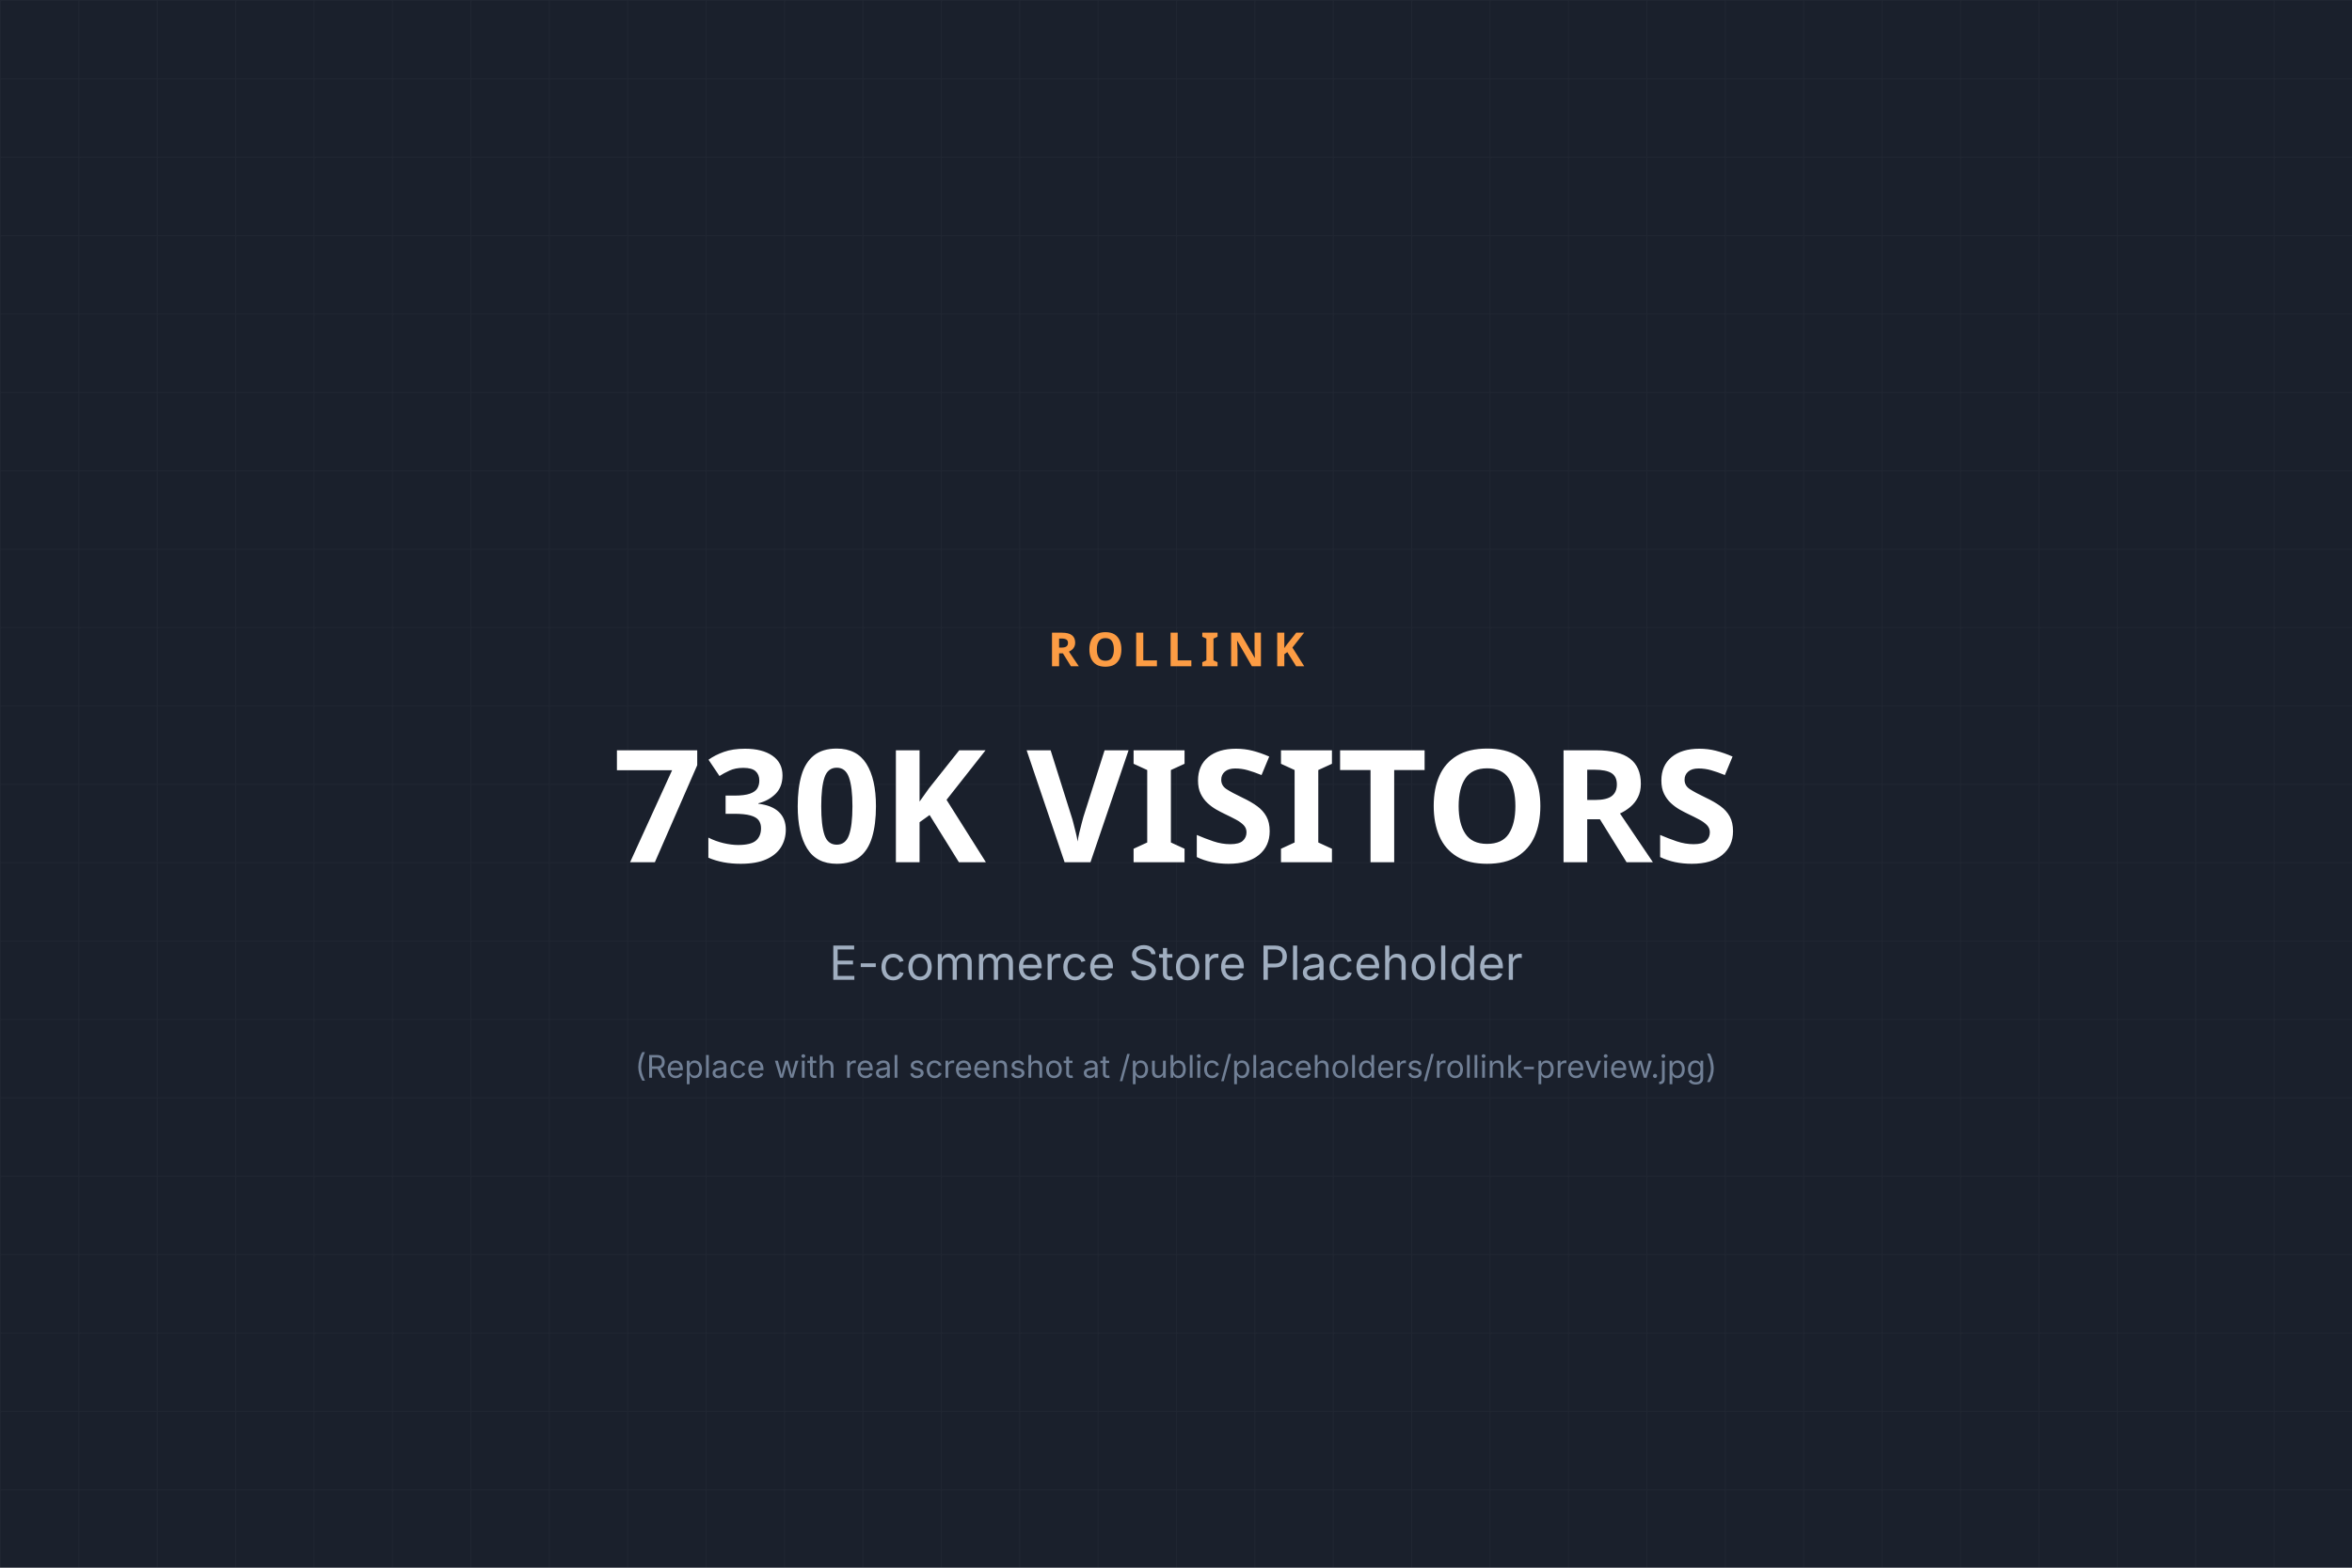
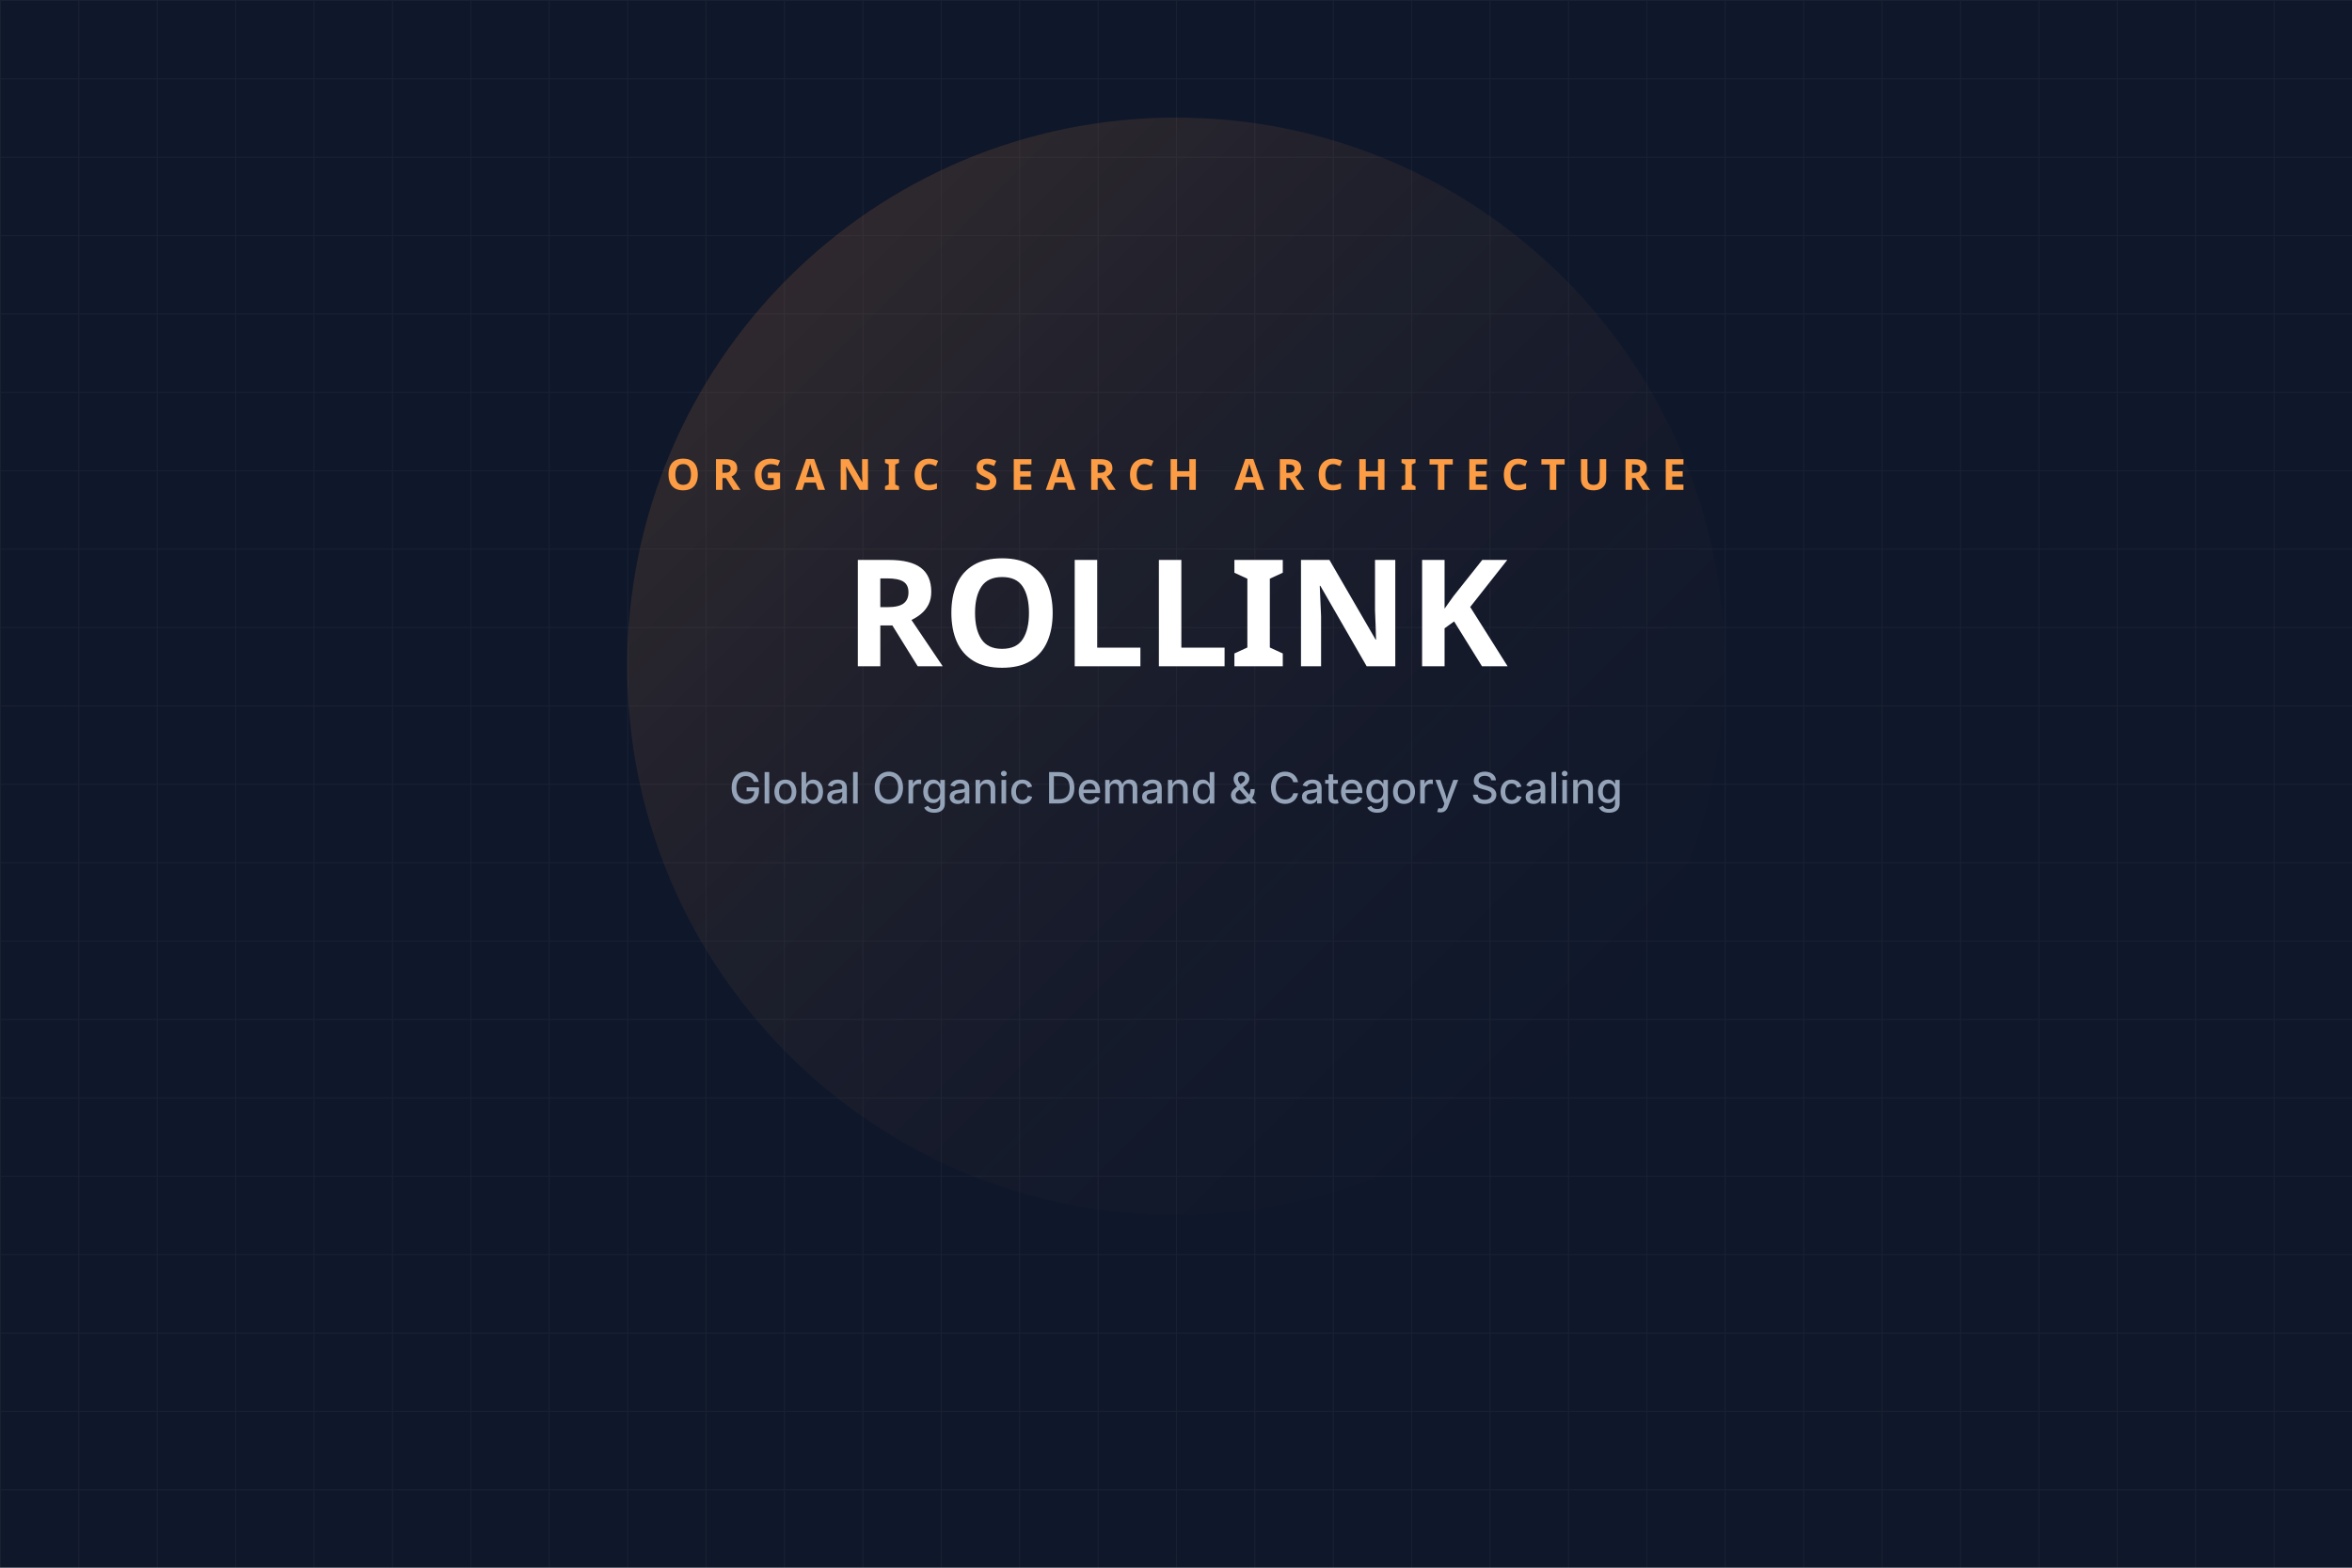
<svg xmlns="http://www.w3.org/2000/svg" viewBox="0 0 1200 800" width="100%" height="100%">
-   <rect width="1200" height="800" fill="#1A202C" />
+   <rect width="1200" height="800" fill="#0F172A" />
  <defs>
    <pattern id="grid" width="40" height="40" patternUnits="userSpaceOnUse">
-       <path d="M 40 0 L 0 0 0 40" fill="none" stroke="rgba(255, 255, 255, 0.03)" stroke-width="1" />
+       <path d="M 40 0 L 0 0 0 40" fill="none" stroke="rgba(255, 255, 255, 0.04)" stroke-width="1" />
    </pattern>
+     <linearGradient id="brand-grad-rollink" x1="0%" y1="0%" x2="100%" y2="100%">
+       <stop offset="0%" stop-color="#FC9C44" stop-opacity="0.18" />
+       <stop offset="100%" stop-color="#0F172A" stop-opacity="0" />
+     </linearGradient>
  </defs>
  <rect width="1200" height="800" fill="url(#grid)" />
-   <text x="600" y="340" font-family="'Space Grotesk', sans-serif" font-size="24" fill="#FC9C44" font-weight="bold" letter-spacing="4" text-anchor="middle">ROLLINK</text>
-   <text x="600" y="440" font-family="'Space Grotesk', sans-serif" font-size="80" fill="#FFFFFF" font-weight="bold" text-anchor="middle">730K VISITORS</text>
-   <text x="600" y="500" font-family="'Inter', sans-serif" font-size="24" fill="#A0AEC0" text-anchor="middle">E-commerce Store Placeholder</text>
-   <text x="600" y="550" font-family="'Inter', sans-serif" font-size="16" fill="#718096" text-anchor="middle">(Replace with real screenshot at /public/placeholders/rollink-preview.jpg)</text>
+   <circle cx="600" cy="340" r="280" fill="url(#brand-grad-rollink)" />
+   <text x="600" y="250" font-family="'Space Grotesk', sans-serif" font-size="22" fill="#FC9C44" font-weight="bold" letter-spacing="6" text-anchor="middle">ORGANIC SEARCH ARCHITECTURE</text>
+   <text x="600" y="340" font-family="'Space Grotesk', sans-serif" font-size="76" fill="#FFFFFF" font-weight="bold" text-anchor="middle">ROLLINK</text>
+   <text x="600" y="410" font-family="'Inter', sans-serif" font-size="22" fill="#94A3B8" font-weight="500" text-anchor="middle">Global Organic Demand &amp; Category Scaling</text>
</svg>
